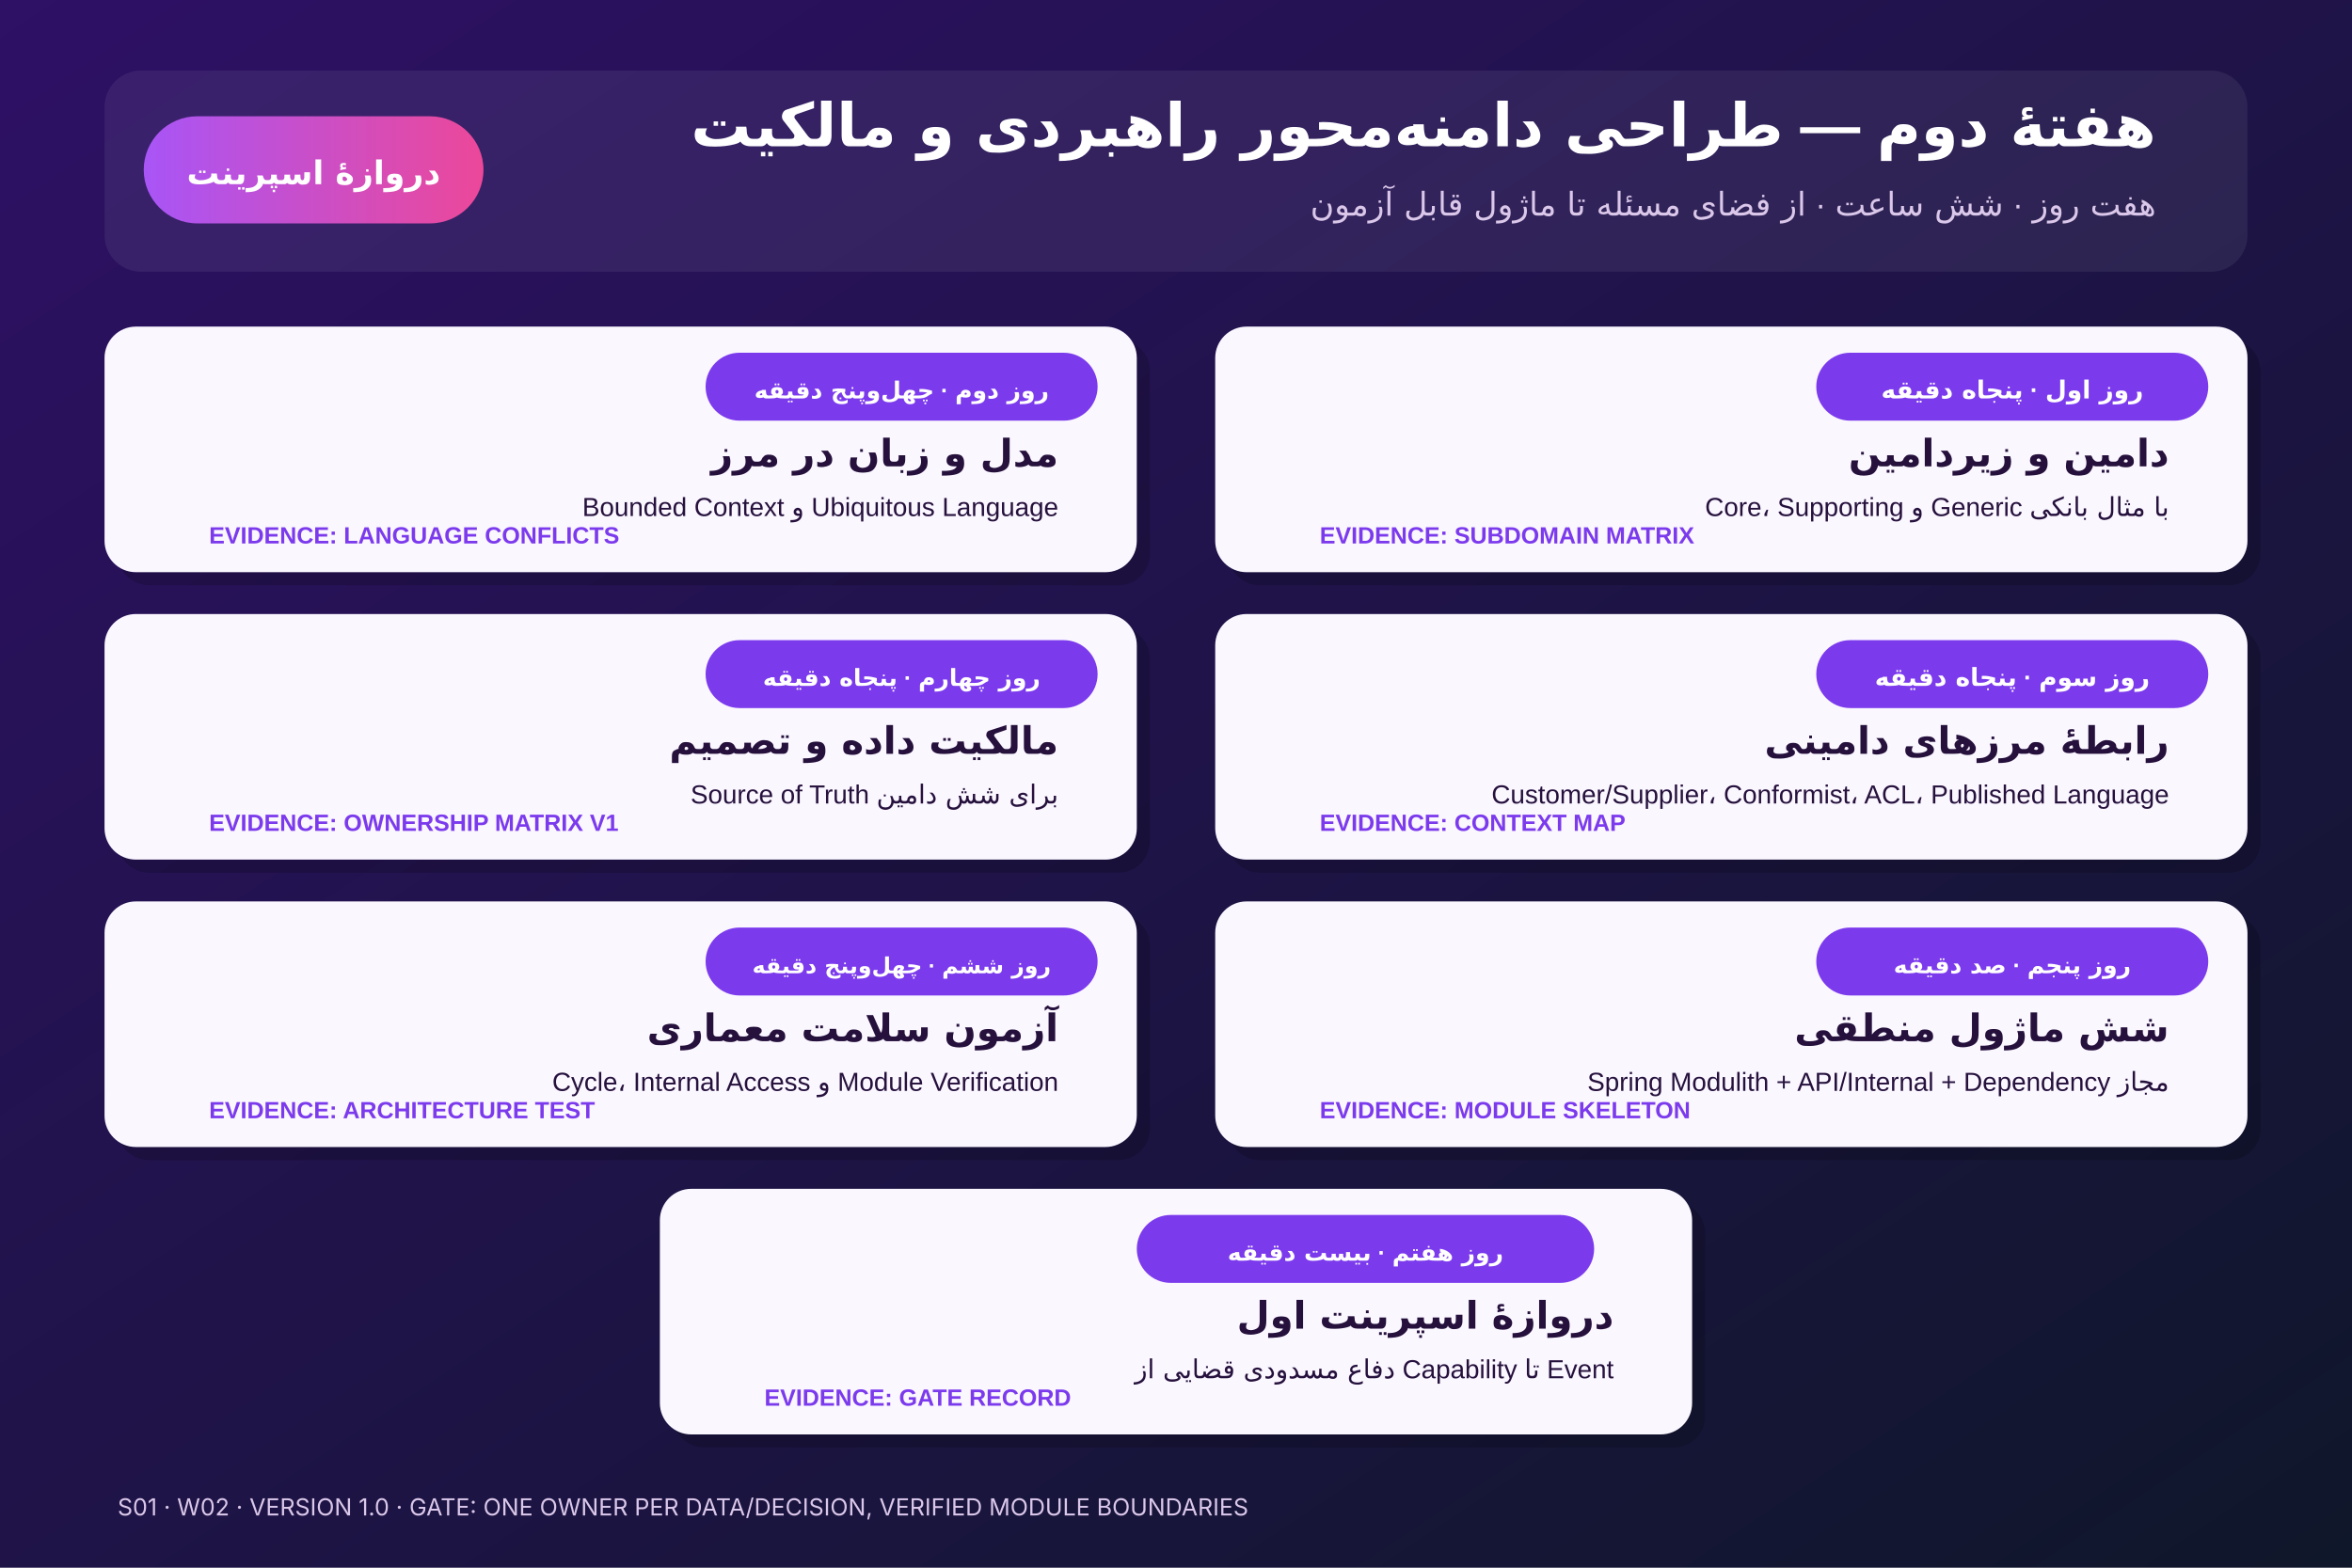
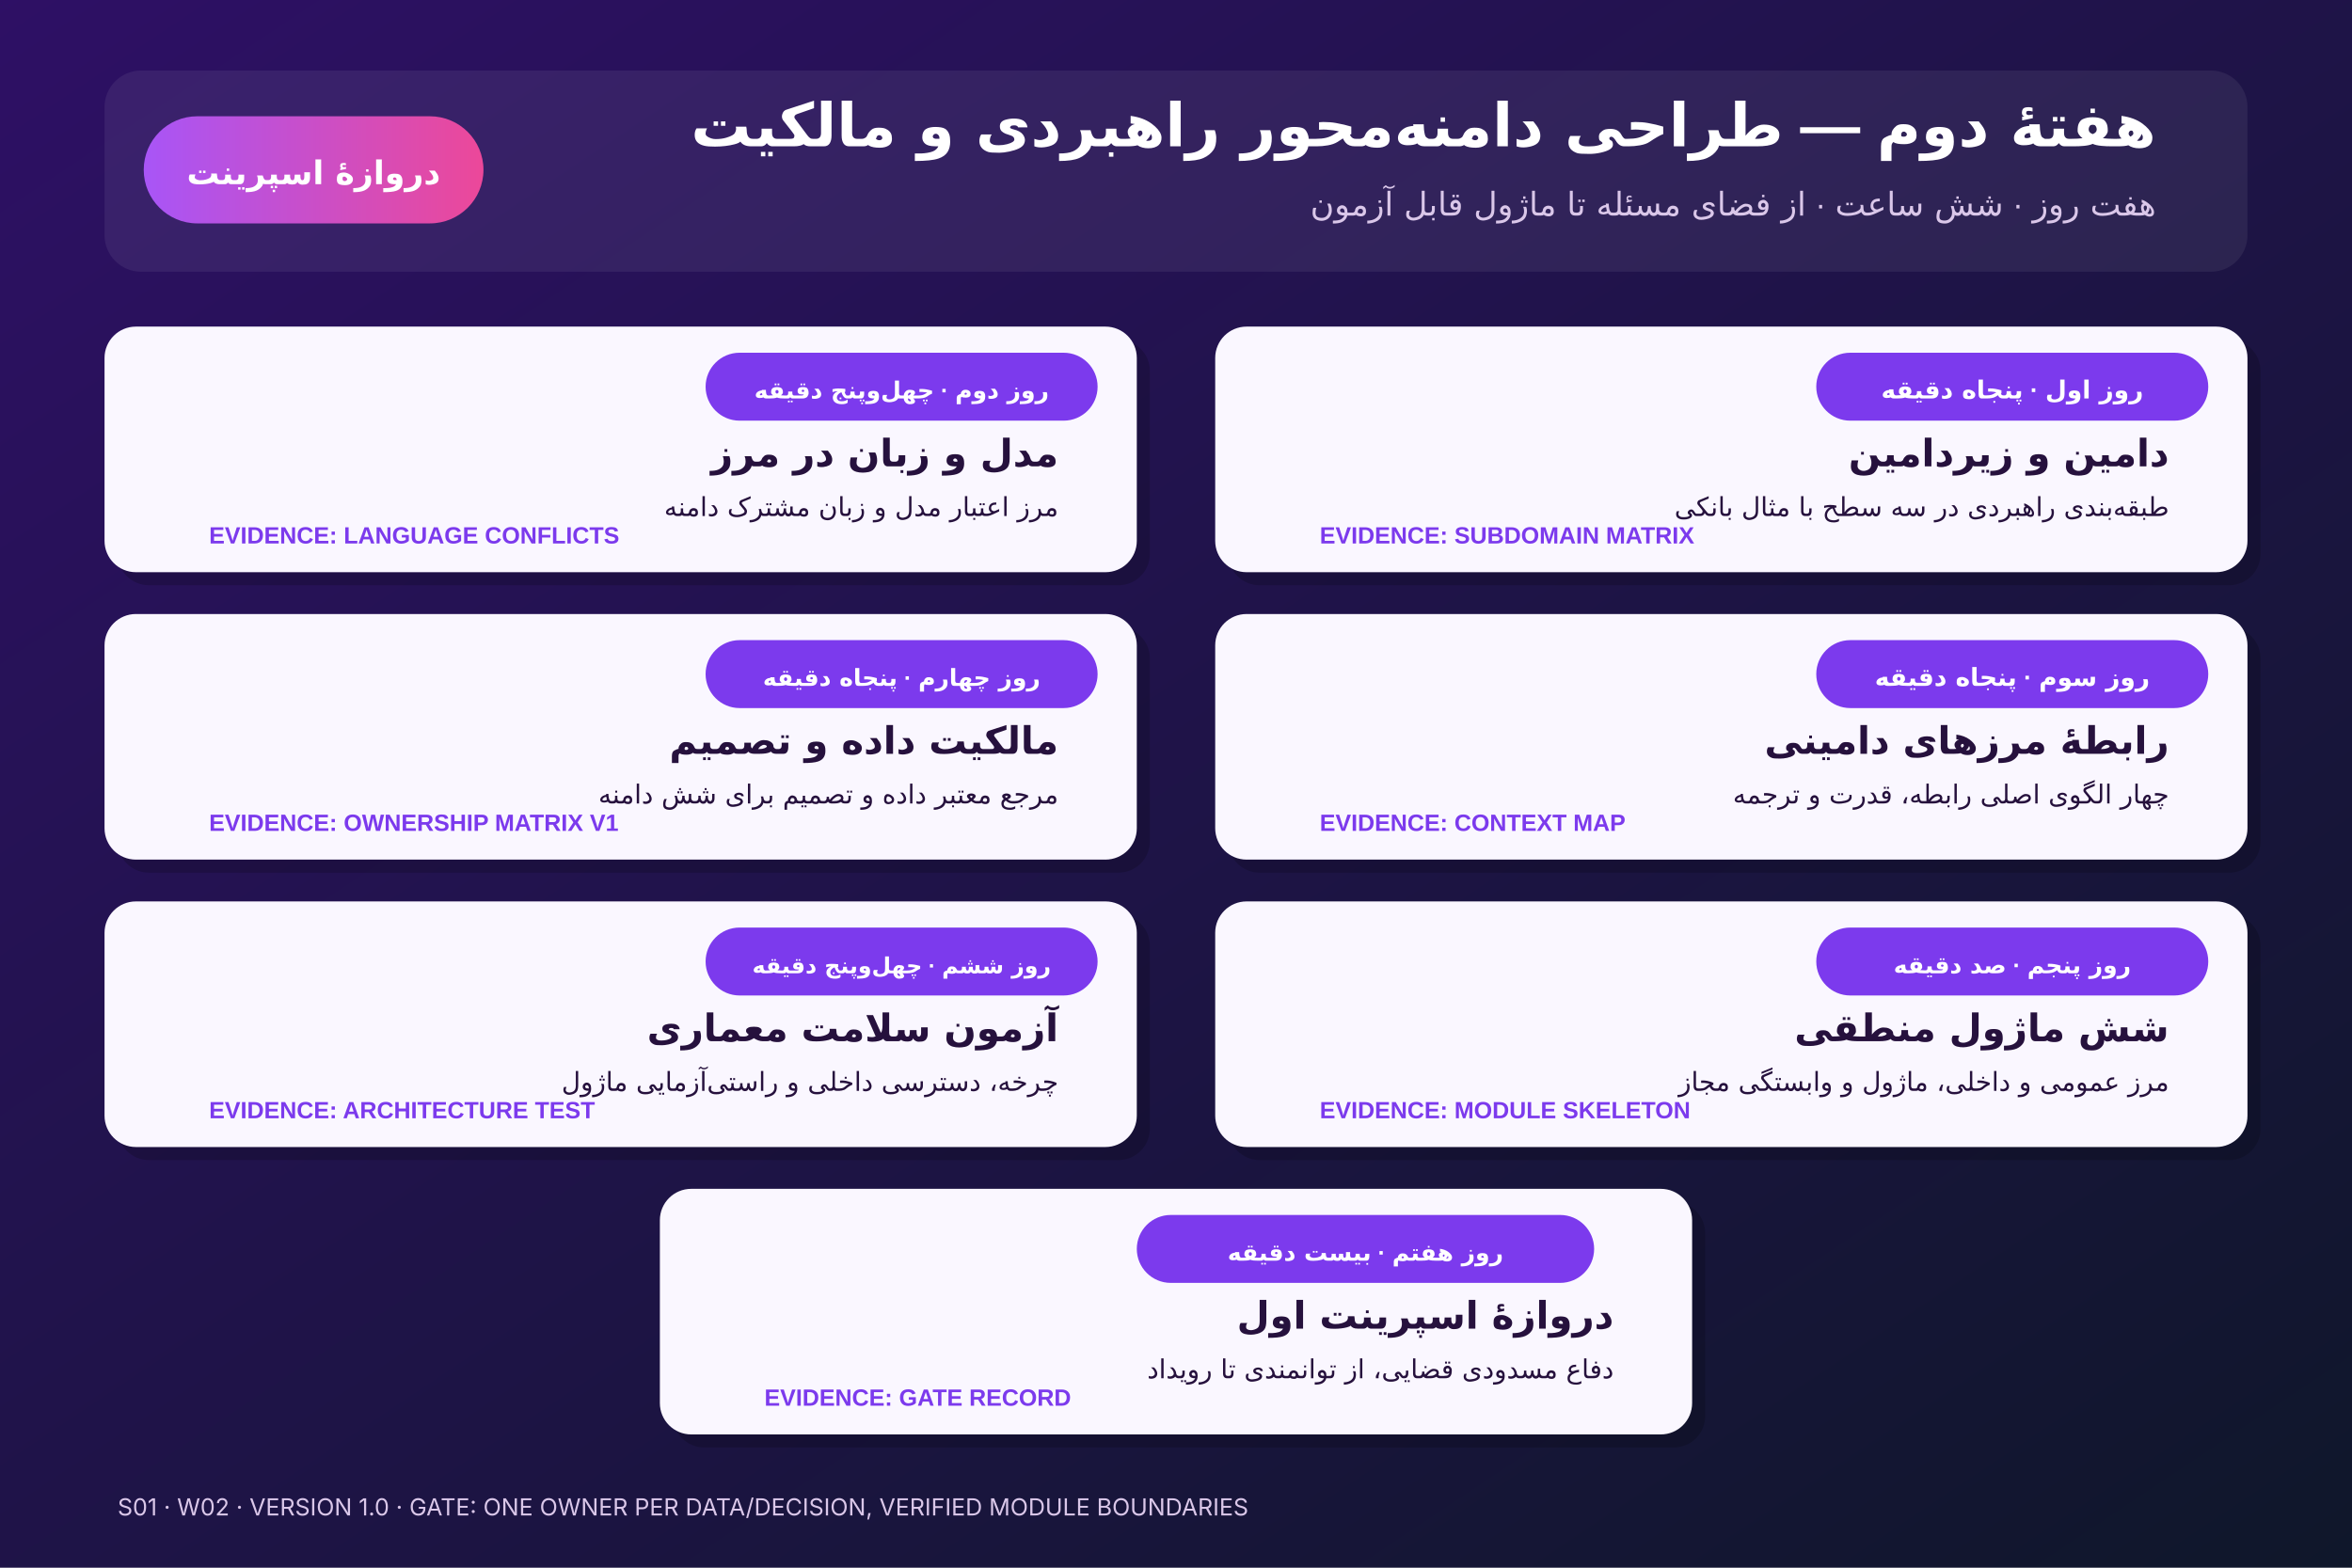
<svg xmlns="http://www.w3.org/2000/svg" width="1800" height="1200" viewBox="0 0 1800 1200" role="img" aria-labelledby="title desc">
  <defs>
    <linearGradient id="bg" x1="0" y1="0" x2="1" y2="1">
      <stop offset="0" stop-color="#2e1065" />
      <stop offset="1" stop-color="#0f172a" />
    </linearGradient>
    <linearGradient id="accent" x1="0" y1="0" x2="1" y2="0">
      <stop offset="0" stop-color="#a855f7" />
      <stop offset="1" stop-color="#ec4899" />
    </linearGradient>
    <style>
      .fa { font-family: Vazirmatn, Tahoma, Arial, sans-serif; }
      .en { font-family: Inter, Arial, sans-serif; }
      .white { fill: #fff; }
      .ink { fill: #26113d; }
      .muted { fill: #dac7e9; }
    </style>
  </defs>
  <rect width="1800" height="1200" fill="url(#bg)" />
  <rect x="80" y="54" width="1640" height="154" rx="28" fill="#ffffff" opacity=".07" />
  <text x="1650" y="112" class="fa white" font-size="46" font-weight="800" text-anchor="end">هفتهٔ دوم — طراحی دامنه‌محور راهبردی و مالکیت</text>
  <text x="1650" y="165" class="fa muted" font-size="25" text-anchor="end">هفت روز · شش ساعت · از فضای مسئله تا ماژول قابل آزمون</text>
  <rect x="110" y="89" width="260" height="82" rx="41" fill="url(#accent)" />
  <text x="240" y="141" class="fa white" font-size="25" font-weight="800" text-anchor="middle">دروازهٔ اسپرینت</text>
  <g>
    <rect x="940" y="260" width="790" height="188" rx="24" fill="#000" opacity=".18" />
    <rect x="90" y="260" width="790" height="188" rx="24" fill="#000" opacity=".18" />
    <rect x="940" y="480" width="790" height="188" rx="24" fill="#000" opacity=".18" />
    <rect x="90" y="480" width="790" height="188" rx="24" fill="#000" opacity=".18" />
    <rect x="940" y="700" width="790" height="188" rx="24" fill="#000" opacity=".18" />
    <rect x="90" y="700" width="790" height="188" rx="24" fill="#000" opacity=".18" />
    <rect x="515" y="920" width="790" height="188" rx="24" fill="#000" opacity=".18" />
    <rect x="930" y="250" width="790" height="188" rx="24" fill="#faf7ff" />
    <rect x="80" y="250" width="790" height="188" rx="24" fill="#faf7ff" />
    <rect x="930" y="470" width="790" height="188" rx="24" fill="#faf7ff" />
    <rect x="80" y="470" width="790" height="188" rx="24" fill="#faf7ff" />
    <rect x="930" y="690" width="790" height="188" rx="24" fill="#faf7ff" />
    <rect x="80" y="690" width="790" height="188" rx="24" fill="#faf7ff" />
    <rect x="505" y="910" width="790" height="188" rx="24" fill="#faf7ff" />
  </g>
  <g class="fa">
    <rect x="1390" y="270" width="300" height="52" rx="26" fill="#7c3aed" />
    <text x="1540" y="305" class="white" font-size="19" font-weight="800" text-anchor="middle">روز اول · پنجاه دقیقه</text>
    <text x="1660" y="357" class="ink" font-size="29" font-weight="800" text-anchor="end">دامین و زیردامین</text>
-     <text x="1660" y="395" class="ink" font-size="20" text-anchor="end">Core، Supporting و Generic با مثال بانکی</text>
+     <text x="1660" y="395" class="ink" font-size="20" text-anchor="end">طبقه‌بندی راهبردی در سه سطح با مثال بانکی</text>
    <text x="1010" y="416" fill="#7c3aed" font-size="18" font-weight="700">EVIDENCE: SUBDOMAIN MATRIX</text>
    <rect x="540" y="270" width="300" height="52" rx="26" fill="#7c3aed" />
    <text x="690" y="305" class="white" font-size="18" font-weight="800" text-anchor="middle">روز دوم · چهل‌وپنج دقیقه</text>
    <text x="810" y="357" class="ink" font-size="29" font-weight="800" text-anchor="end">مدل و زبان در مرز</text>
-     <text x="810" y="395" class="ink" font-size="20" text-anchor="end">Bounded Context و Ubiquitous Language</text>
+     <text x="810" y="395" class="ink" font-size="20" text-anchor="end">مرز اعتبار مدل و زبان مشترک دامنه</text>
    <text x="160" y="416" fill="#7c3aed" font-size="18" font-weight="700">EVIDENCE: LANGUAGE CONFLICTS</text>
    <rect x="1390" y="490" width="300" height="52" rx="26" fill="#7c3aed" />
    <text x="1540" y="525" class="white" font-size="19" font-weight="800" text-anchor="middle">روز سوم · پنجاه دقیقه</text>
    <text x="1660" y="577" class="ink" font-size="29" font-weight="800" text-anchor="end">رابطهٔ مرزهای دامینی</text>
-     <text x="1660" y="615" class="ink" font-size="20" text-anchor="end">Customer/Supplier، Conformist، ACL، Published Language</text>
+     <text x="1660" y="615" class="ink" font-size="20" text-anchor="end">چهار الگوی اصلی رابطه، قدرت و ترجمه</text>
    <text x="1010" y="636" fill="#7c3aed" font-size="18" font-weight="700">EVIDENCE: CONTEXT MAP</text>
    <rect x="540" y="490" width="300" height="52" rx="26" fill="#7c3aed" />
    <text x="690" y="525" class="white" font-size="18" font-weight="800" text-anchor="middle">روز چهارم · پنجاه دقیقه</text>
    <text x="810" y="577" class="ink" font-size="29" font-weight="800" text-anchor="end">مالکیت داده و تصمیم</text>
-     <text x="810" y="615" class="ink" font-size="20" text-anchor="end">Source of Truth برای شش دامین</text>
+     <text x="810" y="615" class="ink" font-size="20" text-anchor="end">مرجع معتبر داده و تصمیم برای شش دامنه</text>
    <text x="160" y="636" fill="#7c3aed" font-size="18" font-weight="700">EVIDENCE: OWNERSHIP MATRIX V1</text>
    <rect x="1390" y="710" width="300" height="52" rx="26" fill="#7c3aed" />
    <text x="1540" y="745" class="white" font-size="18" font-weight="800" text-anchor="middle">روز پنجم · صد دقیقه</text>
    <text x="1660" y="797" class="ink" font-size="29" font-weight="800" text-anchor="end">شش ماژول منطقی</text>
-     <text x="1660" y="835" class="ink" font-size="20" text-anchor="end">Spring Modulith + API/Internal + Dependency مجاز</text>
+     <text x="1660" y="835" class="ink" font-size="20" text-anchor="end">مرز عمومی و داخلی، ماژول و وابستگی مجاز</text>
    <text x="1010" y="856" fill="#7c3aed" font-size="18" font-weight="700">EVIDENCE: MODULE SKELETON</text>
    <rect x="540" y="710" width="300" height="52" rx="26" fill="#7c3aed" />
    <text x="690" y="745" class="white" font-size="17" font-weight="800" text-anchor="middle">روز ششم · چهل‌وپنج دقیقه</text>
    <text x="810" y="797" class="ink" font-size="29" font-weight="800" text-anchor="end">آزمون سلامت معماری</text>
-     <text x="810" y="835" class="ink" font-size="20" text-anchor="end">Cycle، Internal Access و Module Verification</text>
+     <text x="810" y="835" class="ink" font-size="20" text-anchor="end">چرخه، دسترسی داخلی و راستی‌آزمایی ماژول</text>
    <text x="160" y="856" fill="#7c3aed" font-size="18" font-weight="700">EVIDENCE: ARCHITECTURE TEST</text>
    <rect x="870" y="930" width="350" height="52" rx="26" fill="#7c3aed" />
    <text x="1045" y="965" class="white" font-size="18" font-weight="800" text-anchor="middle">روز هفتم · بیست دقیقه</text>
    <text x="1235" y="1017" class="ink" font-size="29" font-weight="800" text-anchor="end">دروازهٔ اسپرینت اول</text>
-     <text x="1235" y="1055" class="ink" font-size="20" text-anchor="end">دفاع مسدودی قضایی از Capability تا Event</text>
+     <text x="1235" y="1055" class="ink" font-size="20" text-anchor="end">دفاع مسدودی قضایی، از توانمندی تا رویداد</text>
    <text x="585" y="1076" fill="#7c3aed" font-size="18" font-weight="700">EVIDENCE: GATE RECORD</text>
  </g>
  <text x="90" y="1160" class="en muted" font-size="18">S01 · W02 · VERSION 1.0 · GATE: ONE OWNER PER DATA/DECISION, VERIFIED MODULE BOUNDARIES</text>
</svg>
